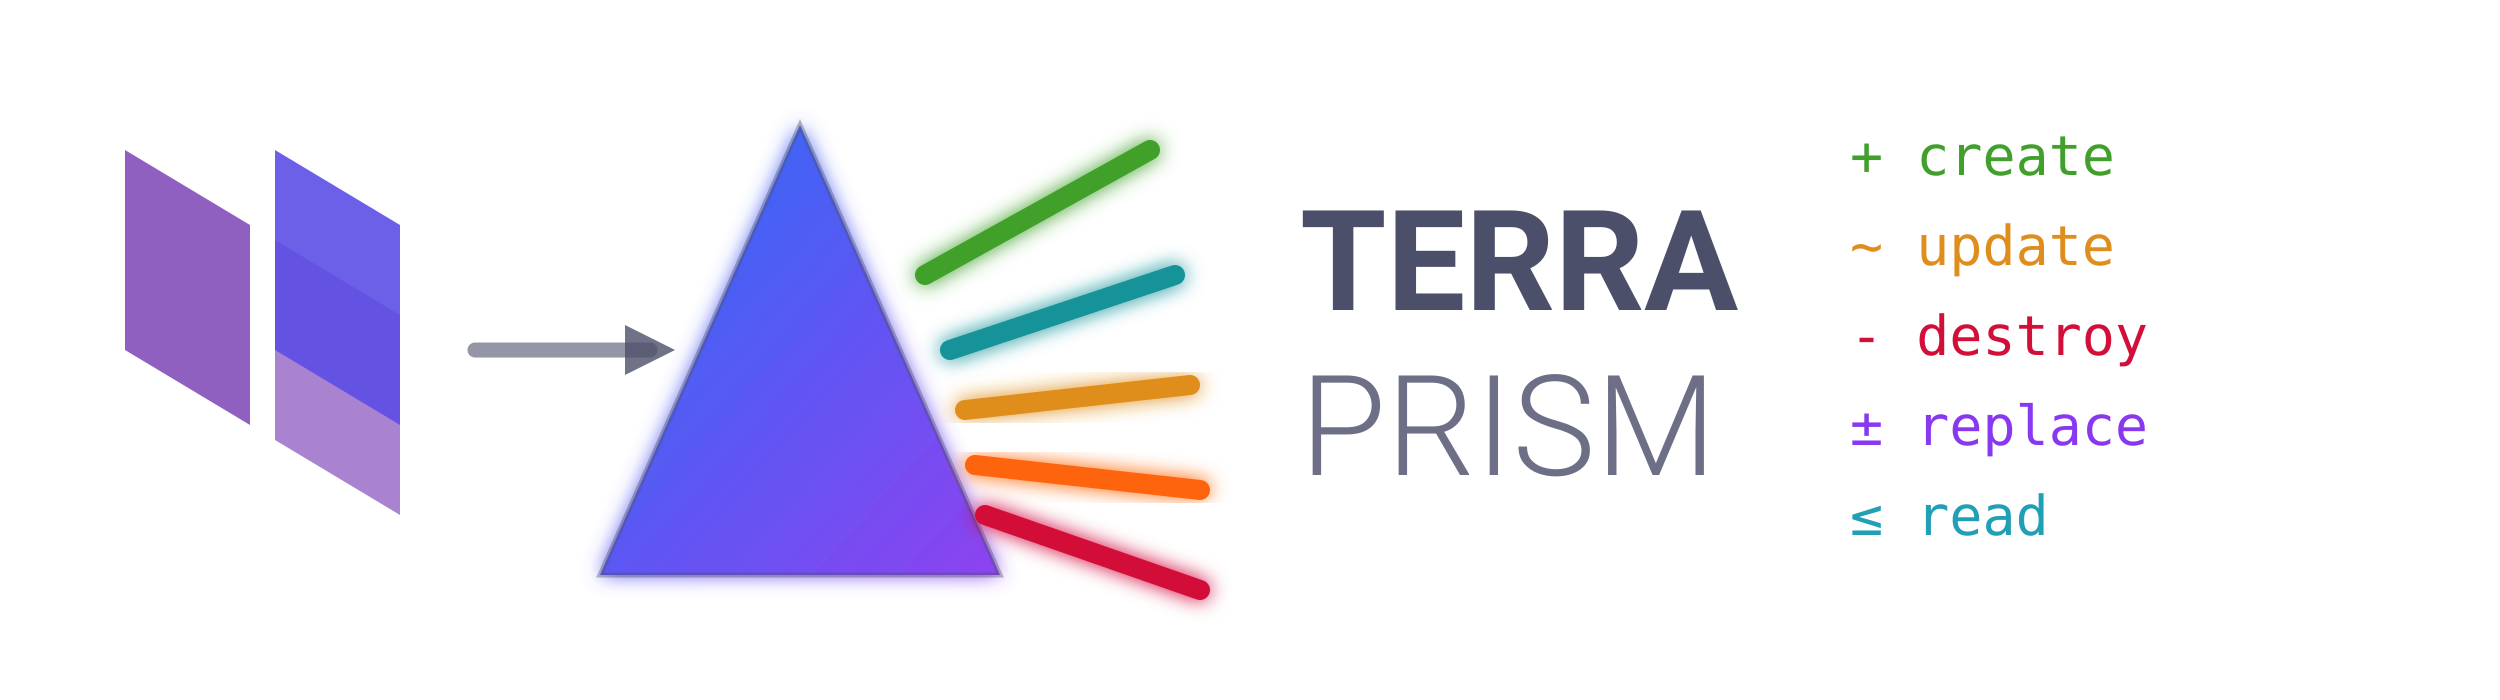
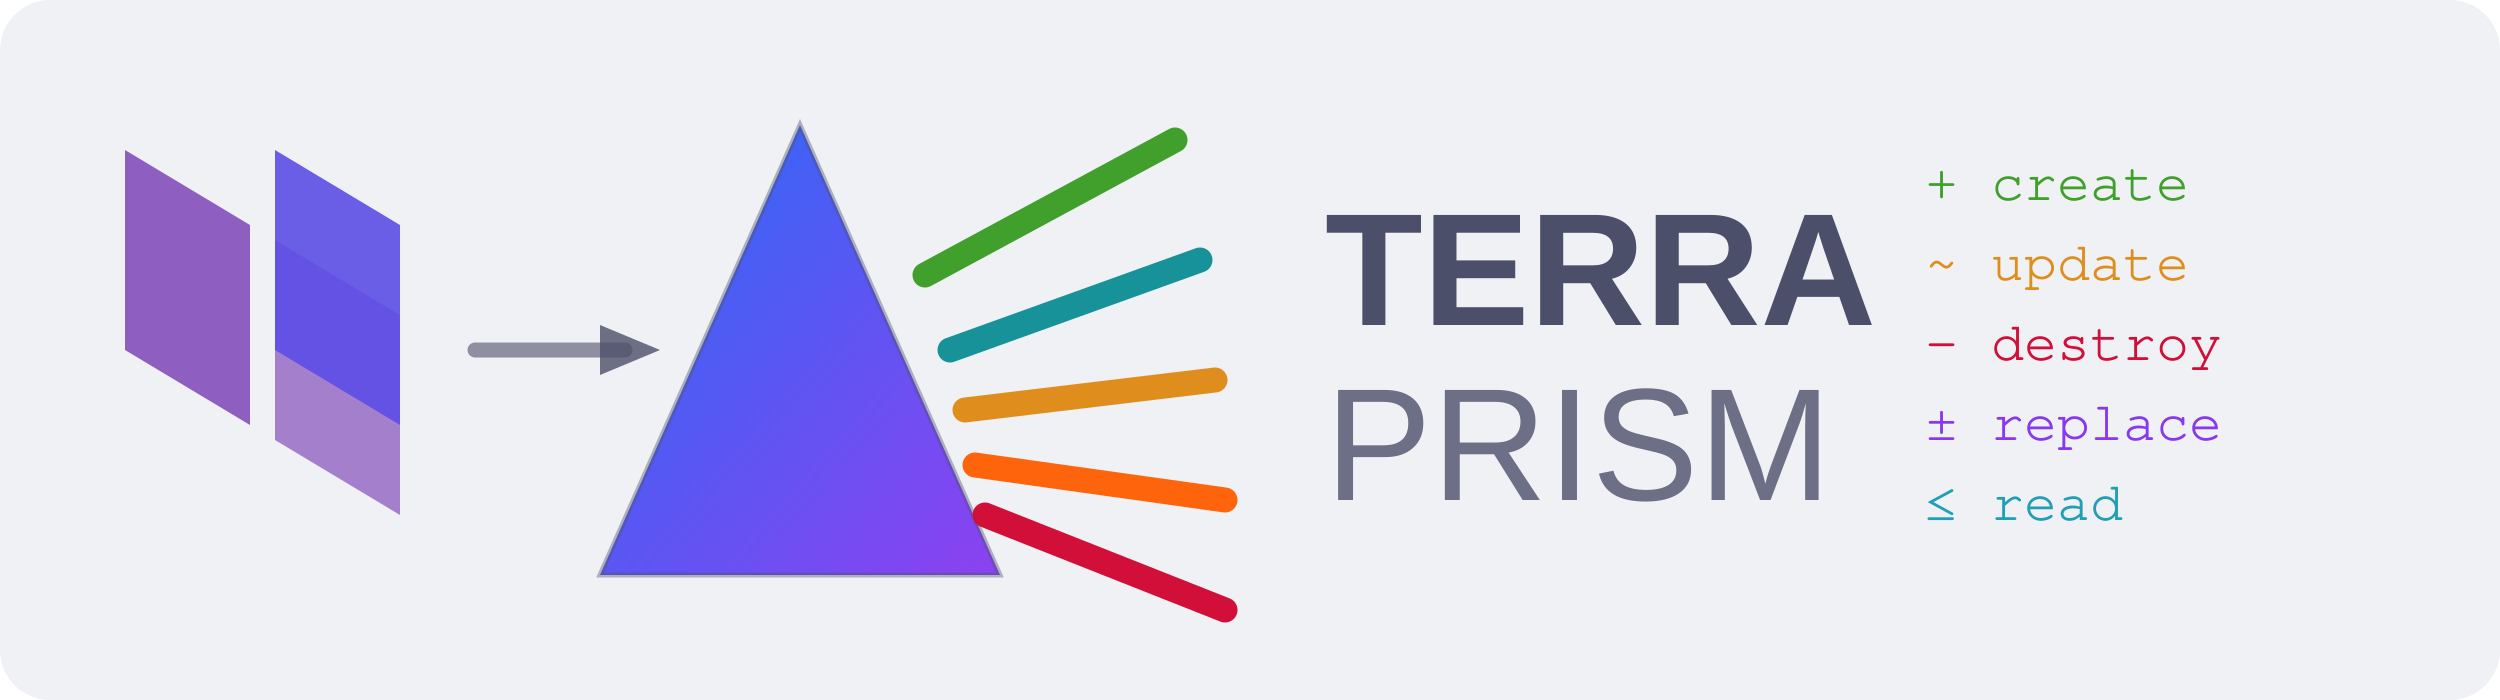
<svg xmlns="http://www.w3.org/2000/svg" viewBox="0 0 500 140">
  <defs>
    <linearGradient id="prismGradient" x1="0%" y1="0%" x2="100%" y2="100%">
-       <stop offset="0%" style="stop-color:#1e66f5;stop-opacity:1" />
-       <stop offset="100%" style="stop-color:#8839ef;stop-opacity:1" />
+       <stop offset="0%" stop-color="#1e66f5" />
+       <stop offset="100%" stop-color="#8839ef" />
    </linearGradient>
-     <filter id="glow" x="-50%" y="-50%" width="200%" height="200%">
-       <feGaussianBlur stdDeviation="2" result="coloredBlur" />
-       <feMerge>
-         <feMergeNode in="coloredBlur" />
-         <feMergeNode in="SourceGraphic" />
-       </feMerge>
-     </filter>
  </defs>
-   <rect width="500" height="140" fill="none" />
+   <rect width="500" height="140" fill="#eff1f5" rx="10" />
  <g transform="translate(25, 30)">
    <polygon points="0,0 25,15 25,55 0,40" fill="#844fba" opacity="0.9" />
    <polygon points="30,18 55,33 55,73 30,58" fill="#844fba" opacity="0.7" />
-     <polygon points="30,0 55,15 55,15 30,0" fill="#844fba" opacity="0.5" />
    <polygon points="30,0 55,15 55,55 30,40" fill="#5c4ee5" opacity="0.9" />
  </g>
-   <line x1="95" y1="70" x2="130" y2="70" stroke="#4c4f69" stroke-width="3" stroke-linecap="round" opacity="0.6" />
-   <polygon points="125,65 135,70 125,75" fill="#4c4f69" opacity="0.8" />
-   <polygon points="160,25 200,115 120,115" fill="url(#prismGradient)" filter="url(#glow)" opacity="0.95" />
+   <line x1="95" y1="70" x2="125" y2="70" stroke="#4c4f69" stroke-width="3" stroke-linecap="round" opacity="0.6" />
+   <polygon points="120,65 132,70 120,75" fill="#4c4f69" opacity="0.8" />
+   <polygon points="160,25 200,115 120,115" fill="url(#prismGradient)" opacity="0.95" />
  <polygon points="160,25 200,115 120,115" fill="none" stroke="#4c4f69" stroke-width="1" opacity="0.4" />
-   <line x1="185" y1="55" x2="230" y2="30" stroke="#40a02b" stroke-width="4" stroke-linecap="round" filter="url(#glow)" />
-   <line x1="190" y1="70" x2="235" y2="55" stroke="#179299" stroke-width="4" stroke-linecap="round" filter="url(#glow)" />
-   <line x1="193" y1="82" x2="238" y2="77" stroke="#df8e1d" stroke-width="4" stroke-linecap="round" filter="url(#glow)" />
-   <line x1="195" y1="93" x2="240" y2="98" stroke="#fe640b" stroke-width="4" stroke-linecap="round" filter="url(#glow)" />
-   <line x1="197" y1="103" x2="240" y2="118" stroke="#d20f39" stroke-width="4" stroke-linecap="round" filter="url(#glow)" />
-   <text x="260" y="62" font-family="system-ui, -apple-system, 'Segoe UI', Roboto, sans-serif" font-size="28" font-weight="700" fill="#4c4f69">
-     TERRA
-   </text>
-   <text x="260" y="95" font-family="system-ui, -apple-system, 'Segoe UI', Roboto, sans-serif" font-size="28" font-weight="300" fill="#6c6f85">
-     PRISM
-   </text>
-   <g transform="translate(370, 35)" font-family="monospace" font-size="11">
-     <text x="0" y="0" fill="#40a02b">+ create</text>
-     <text x="0" y="18" fill="#df8e1d">~ update</text>
-     <text x="0" y="36" fill="#d20f39">- destroy</text>
-     <text x="0" y="54" fill="#8839ef">± replace</text>
-     <text x="0" y="72" fill="#209fb5">≤ read</text>
-   </g>
+   <line x1="185" y1="55" x2="235" y2="28" stroke="#40a02b" stroke-width="5" stroke-linecap="round" />
+   <line x1="190" y1="70" x2="240" y2="52" stroke="#179299" stroke-width="5" stroke-linecap="round" />
+   <line x1="193" y1="82" x2="243" y2="76" stroke="#df8e1d" stroke-width="5" stroke-linecap="round" />
+   <line x1="195" y1="93" x2="245" y2="100" stroke="#fe640b" stroke-width="5" stroke-linecap="round" />
+   <line x1="197" y1="103" x2="245" y2="122" stroke="#d20f39" stroke-width="5" stroke-linecap="round" />
+   <text x="265" y="65" font-family="Arial, sans-serif" font-size="32" font-weight="bold" fill="#4c4f69">TERRA</text>
+   <text x="265" y="100" font-family="Arial, sans-serif" font-size="32" font-weight="300" fill="#6c6f85">PRISM</text>
+   <text x="385" y="40" font-family="Courier, monospace" font-size="11" fill="#40a02b">+ create</text>
+   <text x="385" y="56" font-family="Courier, monospace" font-size="11" fill="#df8e1d">~ update</text>
+   <text x="385" y="72" font-family="Courier, monospace" font-size="11" fill="#d20f39">- destroy</text>
+   <text x="385" y="88" font-family="Courier, monospace" font-size="11" fill="#8839ef">± replace</text>
+   <text x="385" y="104" font-family="Courier, monospace" font-size="11" fill="#209fb5">≤ read</text>
</svg>
